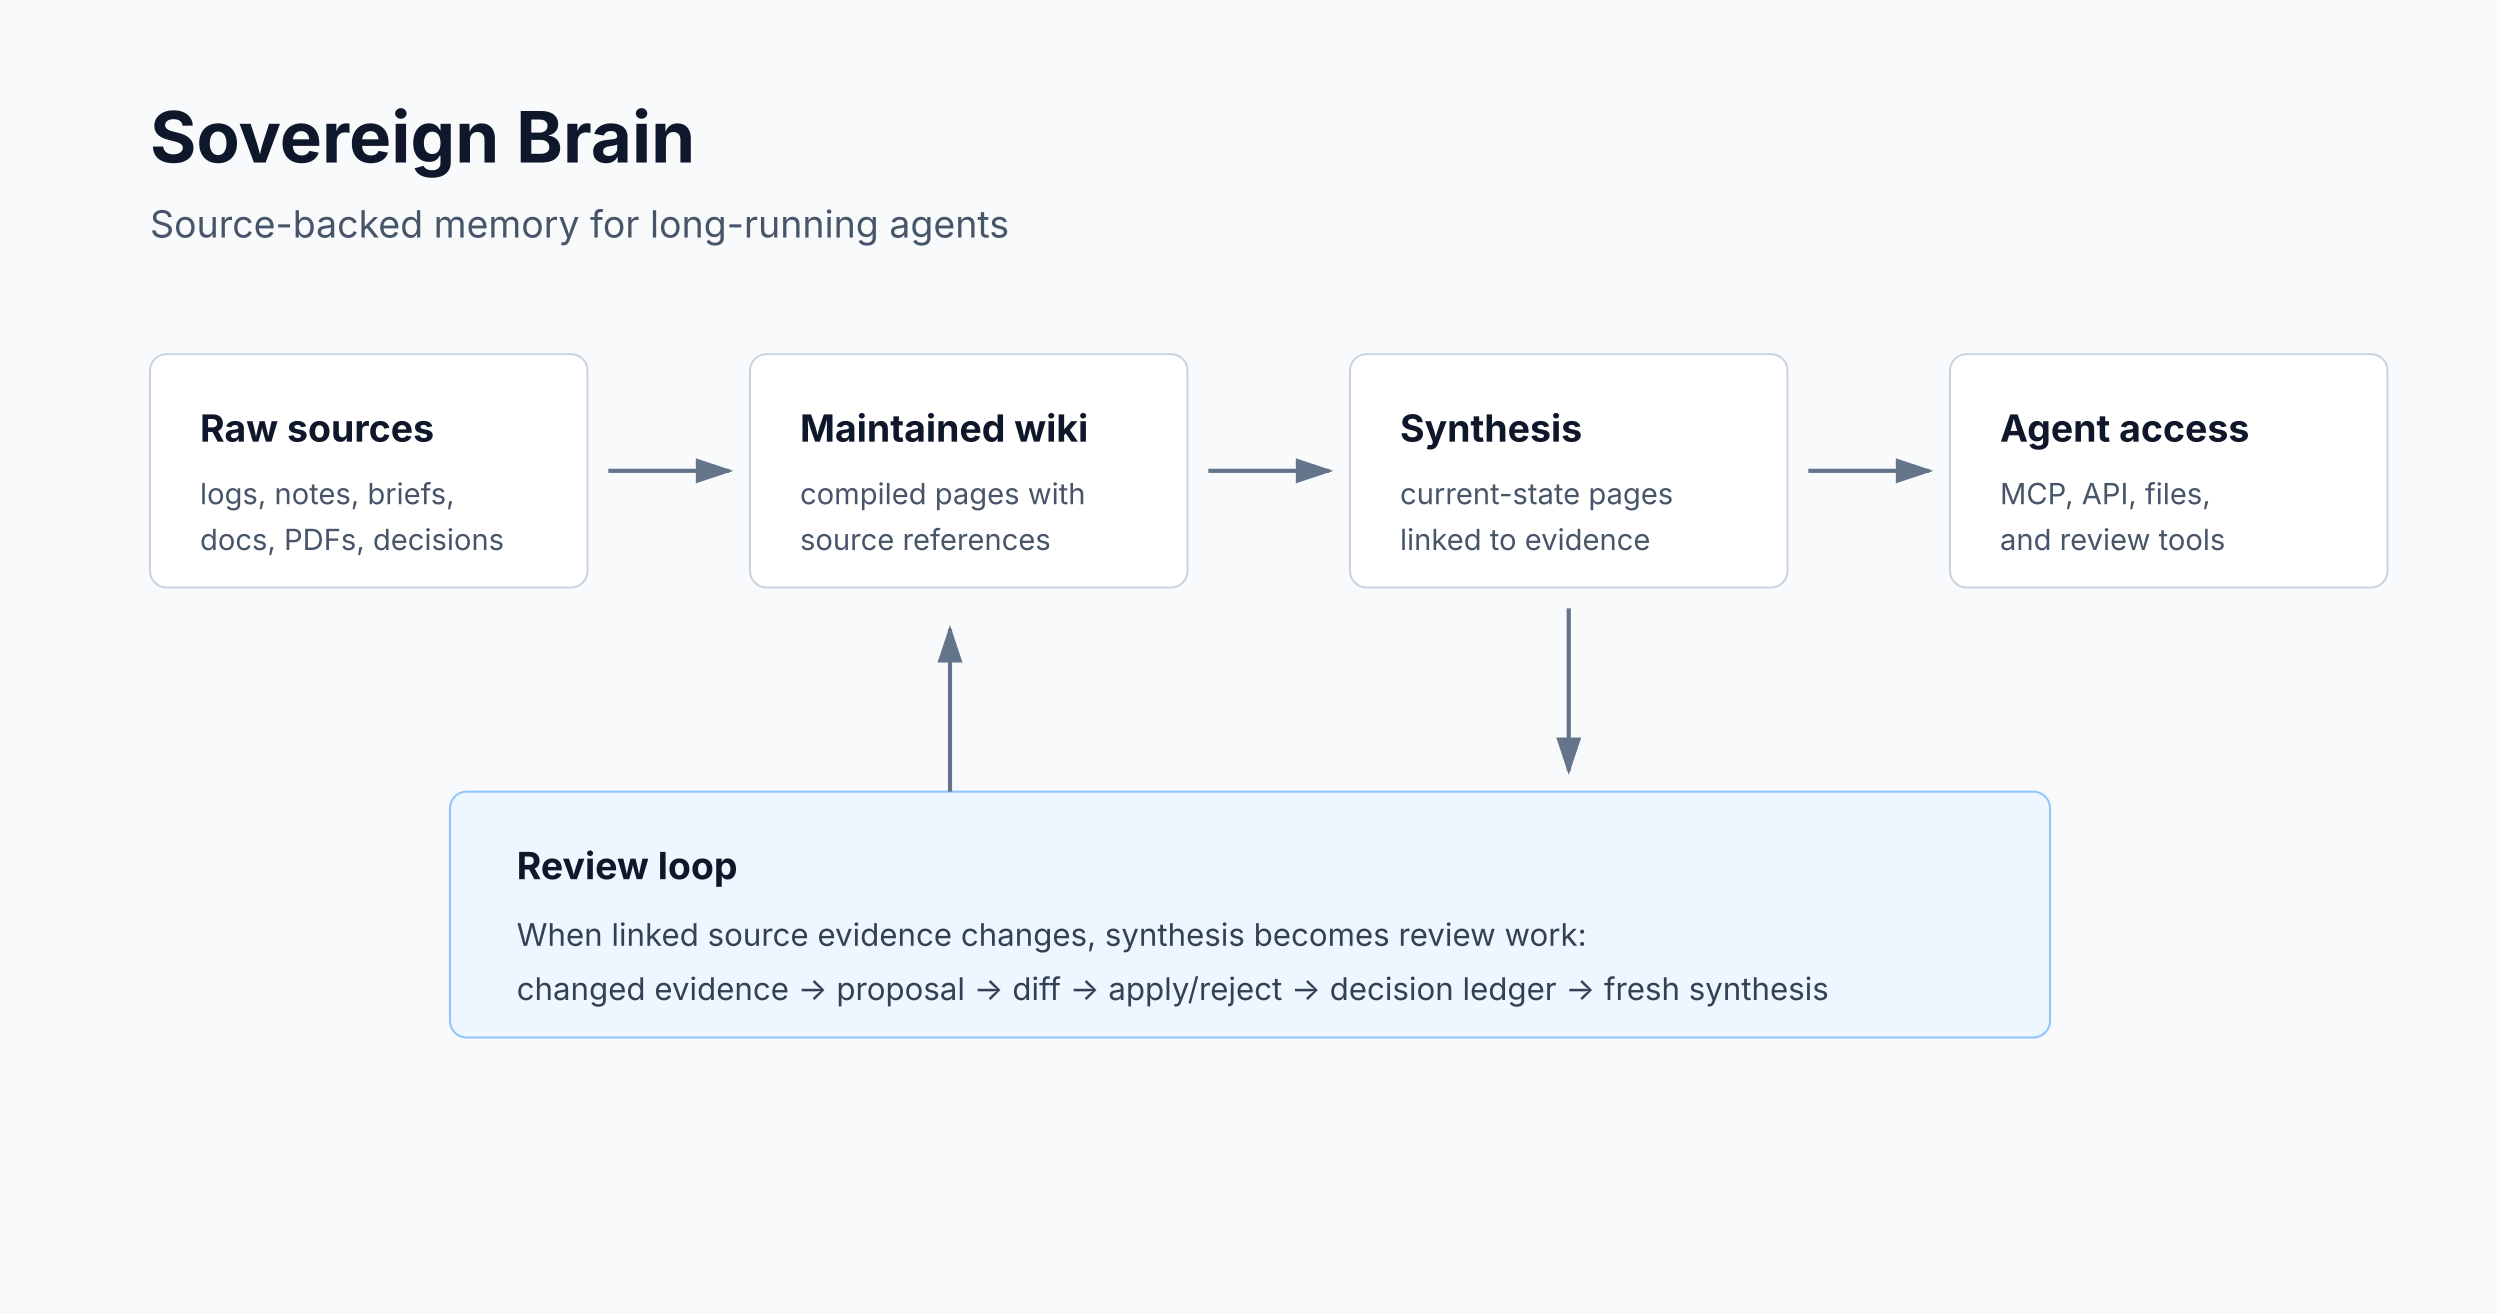
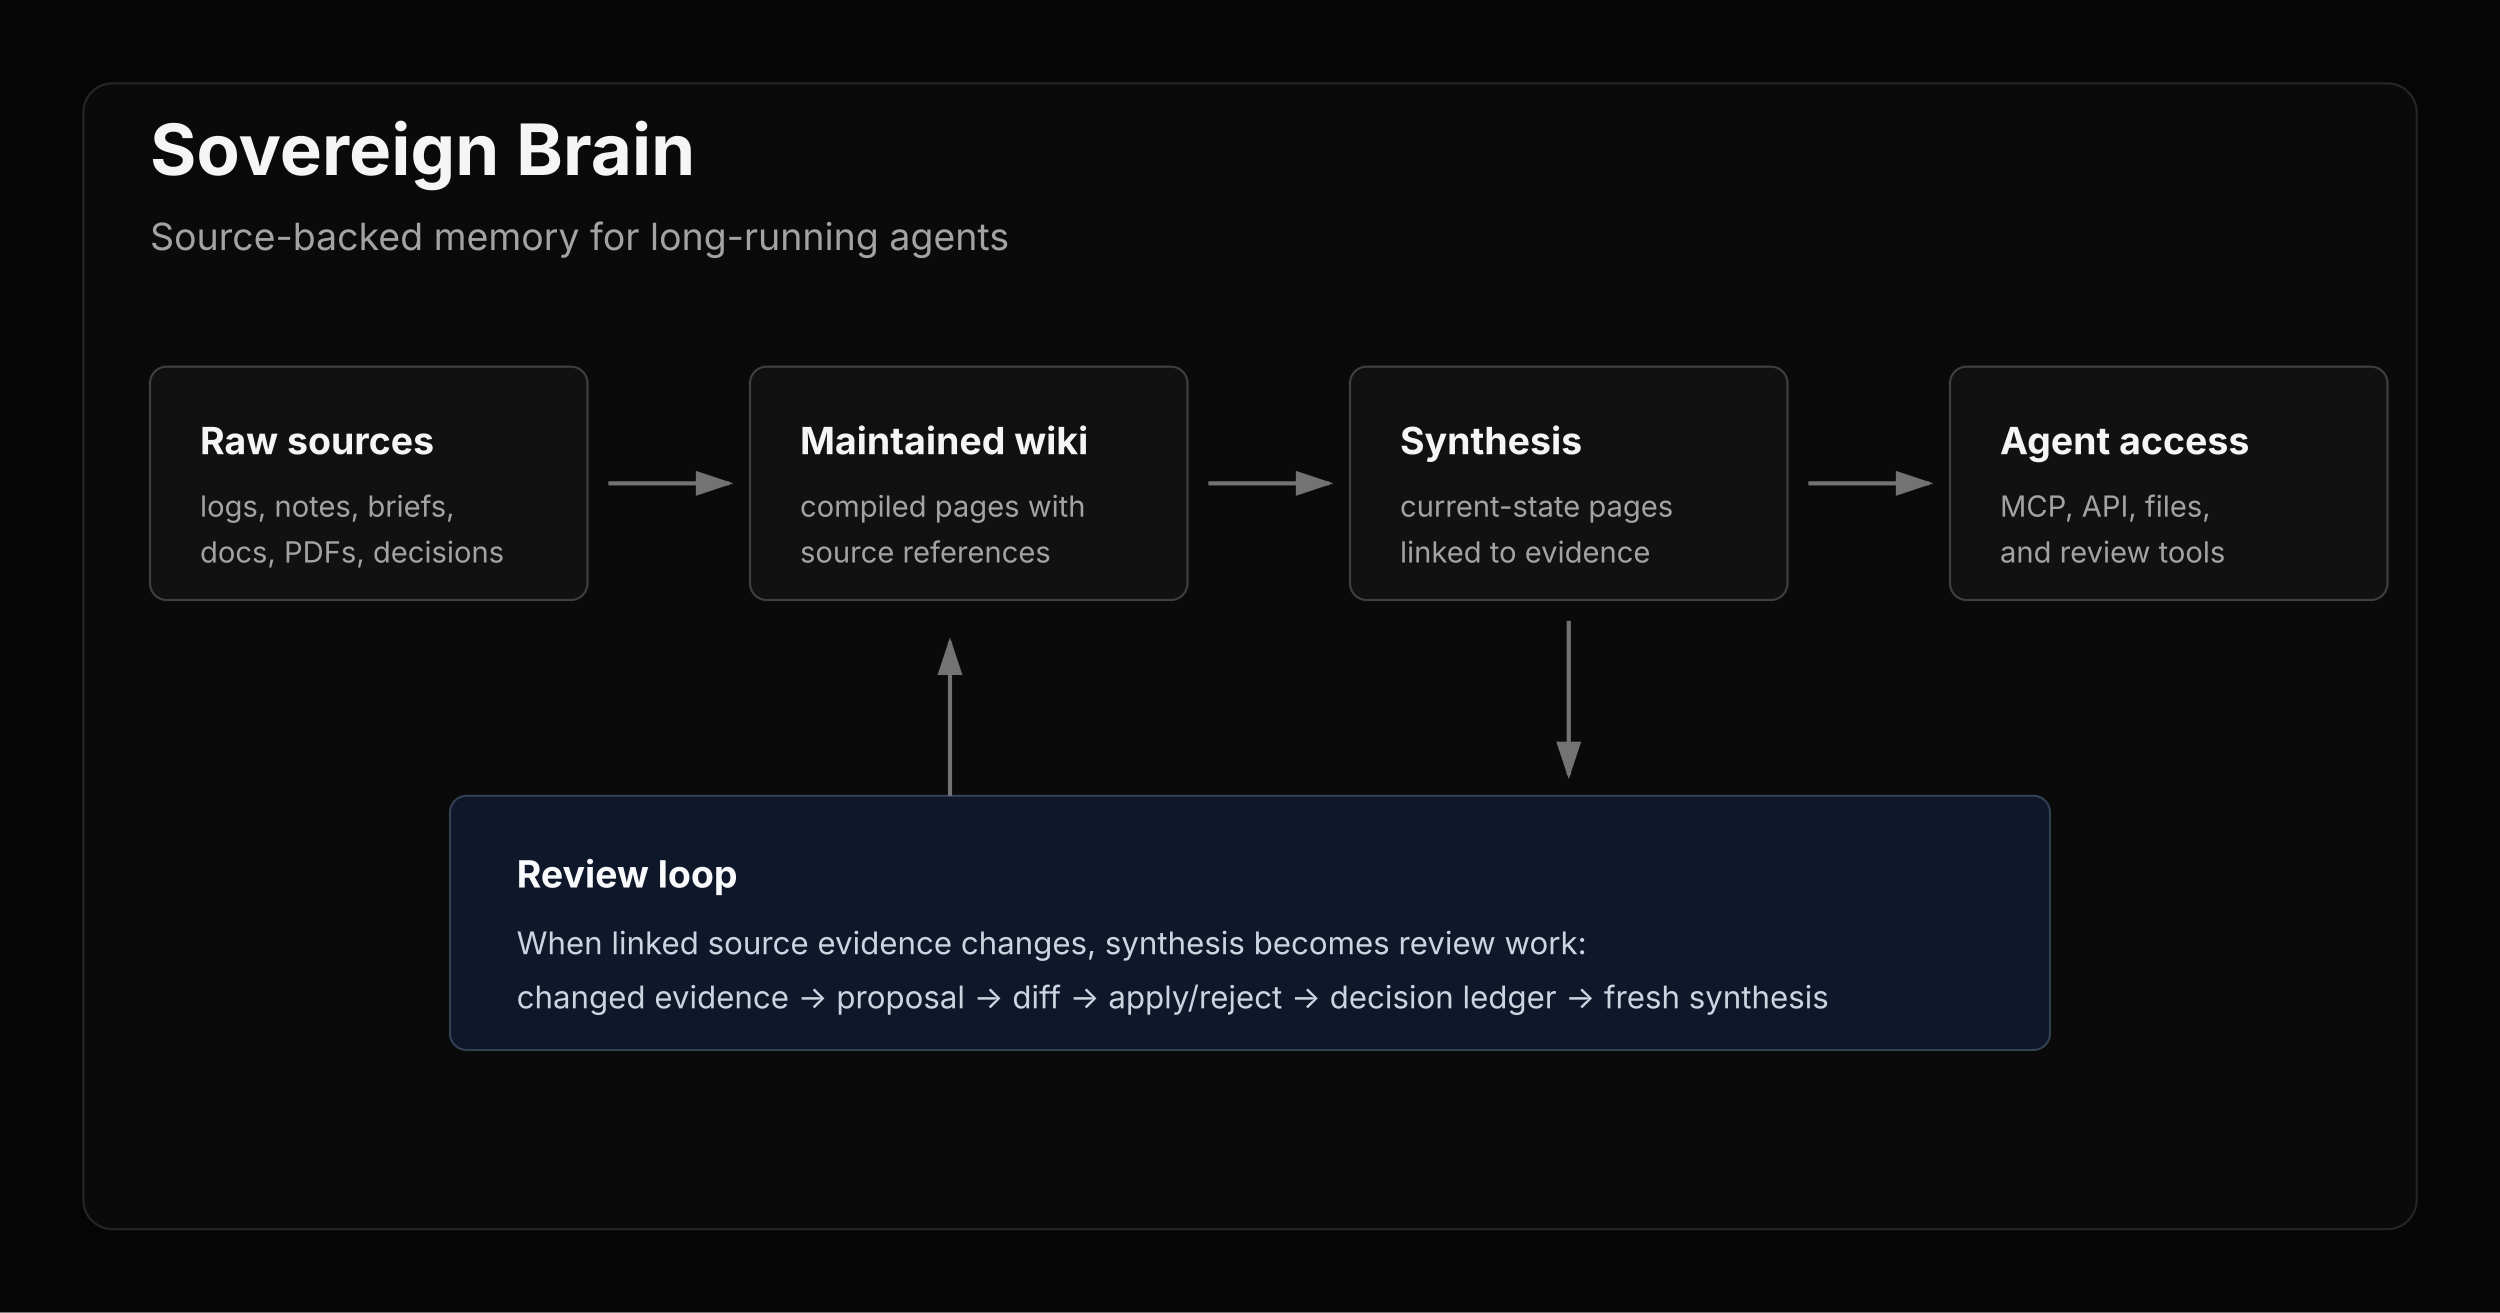
<svg xmlns="http://www.w3.org/2000/svg" width="1200" height="630" viewBox="0 0 1200 630" role="img" aria-labelledby="title desc">
-   <rect width="1200" height="630" fill="#f8fafc" />
-   <text x="72" y="78" font-family="Inter, ui-sans-serif, system-ui, -apple-system, BlinkMacSystemFont, sans-serif" font-size="34" font-weight="700" fill="#0f172a">Sovereign Brain</text>
-   <text x="72" y="114" font-family="Inter, ui-sans-serif, system-ui, -apple-system, BlinkMacSystemFont, sans-serif" font-size="18" fill="#475569">Source-backed memory for long-running agents</text>
+   <rect width="1200" height="630" fill="#050505" />
+   <rect x="40" y="40" width="1120" height="550" rx="14" fill="#0a0a0a" stroke="#262626" />
+   <text x="72" y="84" font-family="Inter, ui-sans-serif, system-ui, -apple-system, BlinkMacSystemFont, sans-serif" font-size="34" font-weight="700" fill="#f5f5f5">Sovereign Brain</text>
+   <text x="72" y="120" font-family="Inter, ui-sans-serif, system-ui, -apple-system, BlinkMacSystemFont, sans-serif" font-size="18" fill="#a3a3a3">Source-backed memory for long-running agents</text>
  <g font-family="Inter, ui-sans-serif, system-ui, -apple-system, BlinkMacSystemFont, sans-serif">
-     <g transform="translate(72 170)">
-       <rect width="210" height="112" rx="8" fill="#ffffff" stroke="#cbd5e1" />
-       <text x="24" y="42" font-size="18" font-weight="700" fill="#0f172a">Raw sources</text>
-       <text x="24" y="72" font-size="14" fill="#475569">logs, notes, briefs,</text>
-       <text x="24" y="94" font-size="14" fill="#475569">docs, PDFs, decisions</text>
+     <g transform="translate(72 176)">
+       <rect width="210" height="112" rx="8" fill="#111111" stroke="#404040" />
+       <text x="24" y="42" font-size="18" font-weight="700" fill="#f5f5f5">Raw sources</text>
+       <text x="24" y="72" font-size="14" fill="#a3a3a3">logs, notes, briefs,</text>
+       <text x="24" y="94" font-size="14" fill="#a3a3a3">docs, PDFs, decisions</text>
    </g>
-     <g transform="translate(360 170)">
-       <rect width="210" height="112" rx="8" fill="#ffffff" stroke="#cbd5e1" />
-       <text x="24" y="42" font-size="18" font-weight="700" fill="#0f172a">Maintained wiki</text>
-       <text x="24" y="72" font-size="14" fill="#475569">compiled pages with</text>
-       <text x="24" y="94" font-size="14" fill="#475569">source references</text>
+     <g transform="translate(360 176)">
+       <rect width="210" height="112" rx="8" fill="#111111" stroke="#404040" />
+       <text x="24" y="42" font-size="18" font-weight="700" fill="#f5f5f5">Maintained wiki</text>
+       <text x="24" y="72" font-size="14" fill="#a3a3a3">compiled pages with</text>
+       <text x="24" y="94" font-size="14" fill="#a3a3a3">source references</text>
    </g>
-     <g transform="translate(648 170)">
-       <rect width="210" height="112" rx="8" fill="#ffffff" stroke="#cbd5e1" />
-       <text x="24" y="42" font-size="18" font-weight="700" fill="#0f172a">Synthesis</text>
-       <text x="24" y="72" font-size="14" fill="#475569">current-state pages</text>
-       <text x="24" y="94" font-size="14" fill="#475569">linked to evidence</text>
+     <g transform="translate(648 176)">
+       <rect width="210" height="112" rx="8" fill="#111111" stroke="#404040" />
+       <text x="24" y="42" font-size="18" font-weight="700" fill="#f5f5f5">Synthesis</text>
+       <text x="24" y="72" font-size="14" fill="#a3a3a3">current-state pages</text>
+       <text x="24" y="94" font-size="14" fill="#a3a3a3">linked to evidence</text>
    </g>
-     <g transform="translate(936 170)">
-       <rect width="210" height="112" rx="8" fill="#ffffff" stroke="#cbd5e1" />
-       <text x="24" y="42" font-size="18" font-weight="700" fill="#0f172a">Agent access</text>
-       <text x="24" y="72" font-size="14" fill="#475569">MCP, API, files,</text>
-       <text x="24" y="94" font-size="14" fill="#475569">and review tools</text>
+     <g transform="translate(936 176)">
+       <rect width="210" height="112" rx="8" fill="#111111" stroke="#404040" />
+       <text x="24" y="42" font-size="18" font-weight="700" fill="#f5f5f5">Agent access</text>
+       <text x="24" y="72" font-size="14" fill="#a3a3a3">MCP, API, files,</text>
+       <text x="24" y="94" font-size="14" fill="#a3a3a3">and review tools</text>
    </g>
-     <path d="M292 226 H350" stroke="#64748b" stroke-width="2" fill="none" marker-end="url(#arrow)" />
-     <path d="M580 226 H638" stroke="#64748b" stroke-width="2" fill="none" marker-end="url(#arrow)" />
-     <path d="M868 226 H926" stroke="#64748b" stroke-width="2" fill="none" marker-end="url(#arrow)" />
-     <g transform="translate(216 380)">
-       <rect width="768" height="118" rx="8" fill="#eef6ff" stroke="#93c5fd" />
-       <text x="32" y="42" font-size="18" font-weight="700" fill="#0f172a">Review loop</text>
-       <text x="32" y="74" font-size="15" fill="#334155">When linked source evidence changes, synthesis becomes review work:</text>
-       <text x="32" y="100" font-size="15" fill="#334155">changed evidence -&gt; proposal -&gt; diff -&gt; apply/reject -&gt; decision ledger -&gt; fresh synthesis</text>
+     <path d="M292 232 H350" stroke="#737373" stroke-width="2" fill="none" marker-end="url(#arrow)" />
+     <path d="M580 232 H638" stroke="#737373" stroke-width="2" fill="none" marker-end="url(#arrow)" />
+     <path d="M868 232 H926" stroke="#737373" stroke-width="2" fill="none" marker-end="url(#arrow)" />
+     <g transform="translate(216 382)">
+       <rect width="768" height="122" rx="8" fill="#0f172a" stroke="#334155" />
+       <text x="32" y="44" font-size="18" font-weight="700" fill="#f8fafc">Review loop</text>
+       <text x="32" y="76" font-size="15" fill="#cbd5e1">When linked source evidence changes, synthesis becomes review work:</text>
+       <text x="32" y="102" font-size="15" fill="#cbd5e1">changed evidence -&gt; proposal -&gt; diff -&gt; apply/reject -&gt; decision ledger -&gt; fresh synthesis</text>
    </g>
-     <path d="M753 292 V370" stroke="#64748b" stroke-width="2" fill="none" marker-end="url(#arrow)" />
-     <path d="M456 380 V302" stroke="#64748b" stroke-width="2" fill="none" marker-end="url(#arrow)" />
+     <path d="M753 298 V372" stroke="#737373" stroke-width="2" fill="none" marker-end="url(#arrow)" />
+     <path d="M456 382 V308" stroke="#737373" stroke-width="2" fill="none" marker-end="url(#arrow)" />
  </g>
  <defs>
    <marker id="arrow" markerWidth="10" markerHeight="10" refX="8" refY="3" orient="auto" markerUnits="strokeWidth">
-       <path d="M0,0 L0,6 L9,3 z" fill="#64748b" />
+       <path d="M0,0 L0,6 L9,3 z" fill="#737373" />
    </marker>
  </defs>
</svg>
